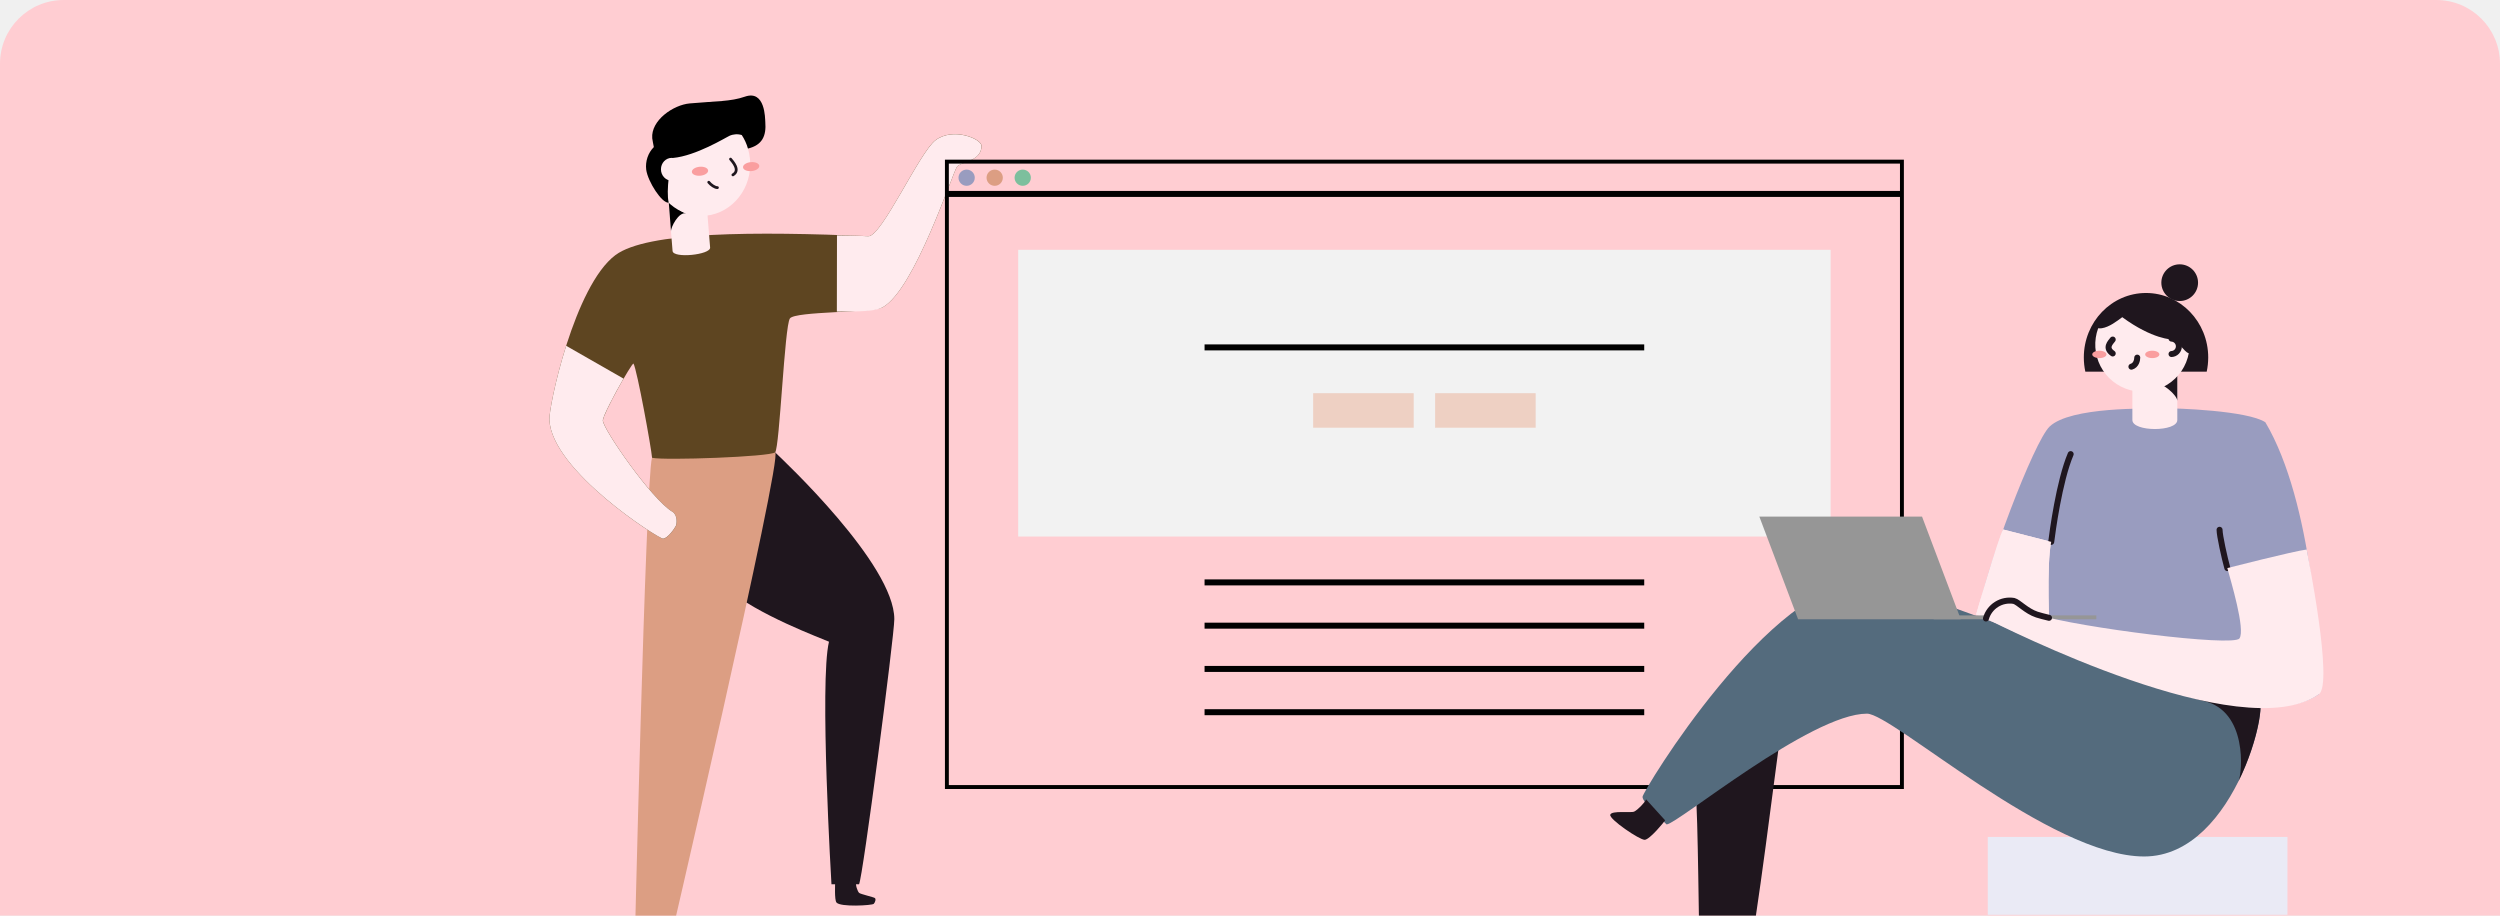
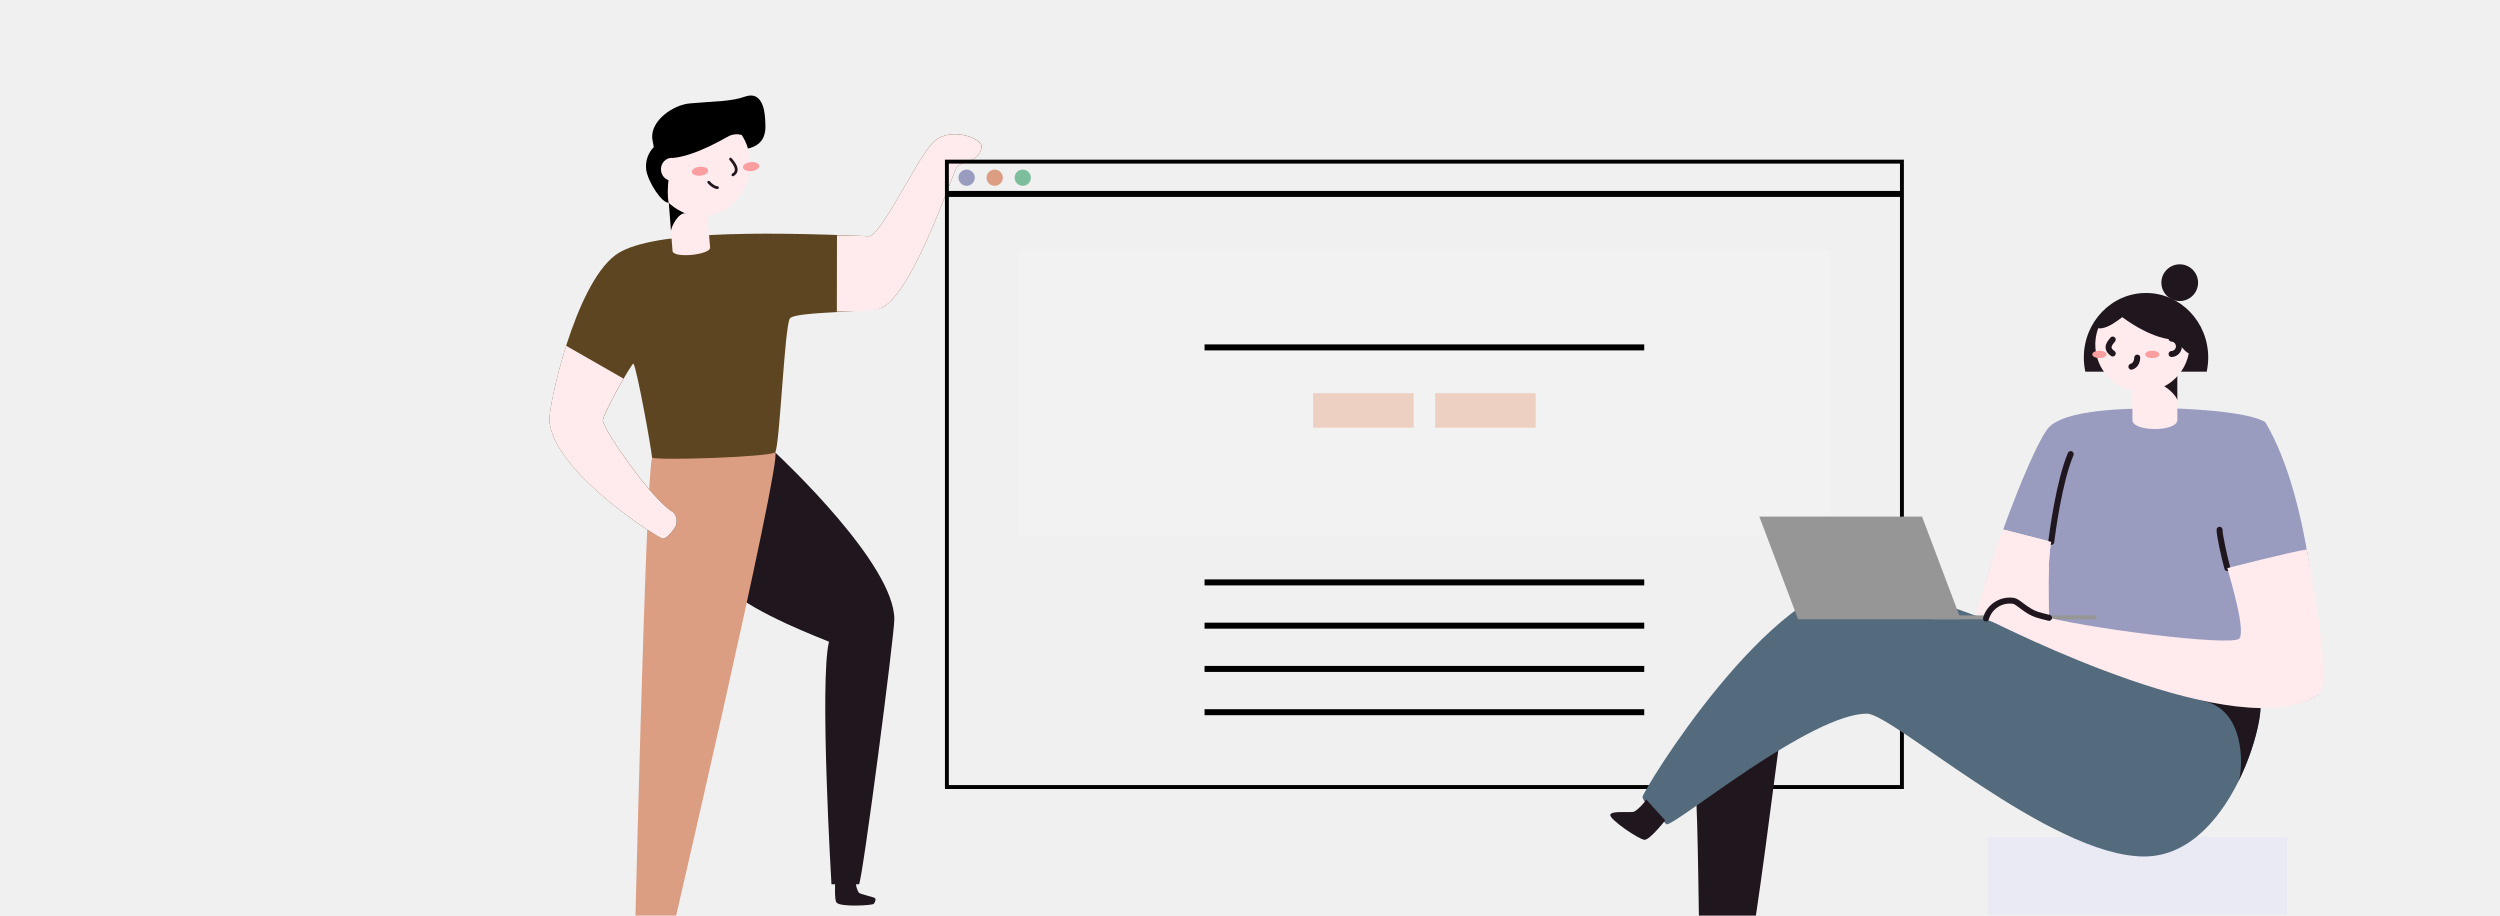
<svg xmlns="http://www.w3.org/2000/svg" width="314" height="115" viewBox="0 0 314 115" fill="none">
-   <g clip-path="url(#clip0_7013_221940)">
-     <path d="M0 8C0 3.582 3.582 0 8 0H306C310.418 0 314 3.582 314 8V115H0V8Z" fill="#FFCDD2" />
+   <g clip-path="url(#clip0_8997_281217)">
    <path d="M97.354 56.815C98.321 57.736 112.326 70.866 112.326 77.765C112.326 79.852 108.342 110.439 107.894 111.061H104.432C104.432 111.061 102.908 85.578 104.121 80.598C103.222 80.195 94.977 77.156 91.319 73.899C87.661 70.642 90.278 58.109 97.354 56.815Z" fill="#1F161E" />
-     <path d="M97.355 56.816C98.443 57.018 83.392 121.612 83.392 121.612H79.654C79.654 121.612 81.074 60.476 81.888 57.5C85.766 56.265 94.426 56.265 97.355 56.816Z" fill="#DC9E83" />
+     <path d="M97.356 56.816C98.445 57.018 83.394 121.612 83.394 121.612H79.656C79.656 121.612 81.076 60.476 81.89 57.5C85.767 56.265 94.428 56.265 97.356 56.816Z" fill="#DC9E83" />
    <path d="M77.296 32.041C81.285 29.065 94.931 29.065 109.07 29.661C110.742 29.733 115.486 19.109 117.508 17.598C119.736 15.935 123.284 17.437 123.284 18.321C123.284 20.252 120.755 20.298 120.219 20.922C119.683 21.546 114.898 36.408 110.857 38.597C109.551 39.306 99.889 39.071 99.214 39.995C98.539 40.919 97.921 56.241 97.357 56.81C96.793 57.379 83.436 57.851 81.899 57.501C81.814 56.31 80.016 46.433 79.565 45.659C79.317 45.636 75.722 52.012 75.725 52.816C75.725 53.876 81.875 62.753 84.453 64.273C85.121 64.665 85.023 65.78 84.901 66.052C84.779 66.323 83.858 67.664 83.284 67.664C82.709 67.664 69.304 59.148 69.001 52.731C68.921 50.996 72.156 35.888 77.296 32.041Z" fill="#5E4521" />
    <path d="M104.897 110.672C104.897 111.01 104.788 113.015 105.06 113.353C105.55 113.964 109.551 113.719 109.741 113.524C109.93 113.328 110.048 112.911 109.88 112.791C109.712 112.671 108.125 112.314 107.921 112.155C107.716 111.996 107.415 111.151 107.531 110.7" fill="#1F161E" />
-     <path d="M89.19 31.092C89.264 32 84.552 32.493 84.474 31.518L83.986 25.451L88.702 25.027L89.19 31.092Z" fill="#FFEBEE" />
-     <path d="M84.279 29.074C84.235 28.535 85.252 26.57 86.175 26.803C85.034 26.487 84.37 25.124 83.998 25.451L84.279 29.074Z" fill="black" />
-     <path d="M88.08 27.121C91.475 27.121 94.228 24.209 94.228 20.616C94.228 17.024 91.475 14.111 88.08 14.111C84.684 14.111 81.932 17.024 81.932 20.616C81.932 24.209 84.684 27.121 88.08 27.121Z" fill="#FFEBEE" />
+     <path d="M89.188 31.092C89.262 32 84.55 32.493 84.472 31.518L83.984 25.451L88.7 25.027L89.188 31.092Z" fill="#FFEBEE" />
+     <path d="M84.281 29.074C84.237 28.535 85.254 26.57 86.177 26.803C85.036 26.487 84.372 25.124 84 25.451L84.281 29.074Z" fill="black" />
+     <path d="M88.078 27.121C91.474 27.121 94.226 24.209 94.226 20.616C94.226 17.024 91.474 14.111 88.078 14.111C84.682 14.111 81.93 17.024 81.93 20.616C81.93 24.209 84.682 27.121 88.078 27.121Z" fill="#FFEBEE" />
    <path d="M94.39 21.49C94.954 21.439 95.391 21.146 95.366 20.835C95.341 20.525 94.863 20.314 94.299 20.365C93.735 20.416 93.298 20.709 93.323 21.019C93.348 21.33 93.825 21.54 94.39 21.49Z" fill="#FA9E9F" />
    <path d="M87.964 22.07C88.528 22.019 88.965 21.726 88.94 21.415C88.915 21.105 88.438 20.894 87.873 20.945C87.309 20.996 86.872 21.289 86.897 21.599C86.922 21.91 87.4 22.12 87.964 22.07Z" fill="#FA9E9F" />
-     <path d="M91.756 19.984C91.974 20.256 93.049 21.378 92.052 21.963" stroke="#1F161E" stroke-width="0.351" stroke-miterlimit="10" stroke-linecap="round" />
+     <path d="M91.758 19.984C91.975 20.256 93.051 21.378 92.054 21.963" stroke="#1F161E" stroke-width="0.351" stroke-miterlimit="10" stroke-linecap="round" />
    <path d="M90.108 23.564C89.801 23.58 89.296 23.23 89.019 22.889" stroke="#1F161E" stroke-width="0.351" stroke-miterlimit="10" stroke-linecap="round" />
-     <path d="M81.92 17.366C81.74 15.115 84.57 13.173 86.634 12.989C89.917 12.692 91.757 12.77 93.557 12.141C96.135 11.243 96.087 14.905 96.122 15.322C96.261 17.075 95.745 18.218 93.945 18.66C93.772 18.054 93.51 17.481 93.168 16.962C92.643 16.801 92.082 16.841 91.583 17.075C91.132 17.29 87.4 19.577 84.524 19.84C84.187 20.441 83.625 24.004 83.993 25.453C83.153 25.58 81.367 22.82 81.163 21.307C81.102 20.788 81.157 20.262 81.323 19.77C81.49 19.278 81.763 18.834 82.121 18.474C82.064 18.156 81.936 17.543 81.92 17.366Z" fill="black" />
+     <path d="M81.918 17.366C81.738 15.115 84.568 13.173 86.632 12.989C89.915 12.692 91.755 12.77 93.555 12.141C96.133 11.243 96.085 14.905 96.12 15.322C96.259 17.075 95.743 18.218 93.943 18.66C93.77 18.054 93.508 17.481 93.166 16.962C92.641 16.801 92.08 16.841 91.581 17.075C91.13 17.29 87.398 19.577 84.522 19.84C84.185 20.441 83.623 24.004 83.991 25.453C83.151 25.58 81.365 22.82 81.161 21.307C81.1 20.788 81.155 20.262 81.321 19.77C81.488 19.278 81.761 18.834 82.119 18.474C82.062 18.156 81.934 17.543 81.918 17.366Z" fill="black" />
    <path d="M84.37 22.694C85.118 22.694 85.724 22.052 85.724 21.261C85.724 20.47 85.118 19.828 84.37 19.828C83.622 19.828 83.016 20.47 83.016 21.261C83.016 22.052 83.622 22.694 84.37 22.694Z" fill="#FFEBEE" />
-     <path d="M84.442 64.271C81.864 62.751 75.716 53.873 75.713 52.814C75.713 52.298 77.188 49.494 78.313 47.553L71.111 43.432C69.722 47.808 68.962 51.881 69.004 52.731C69.304 59.148 82.698 67.65 83.273 67.65C83.847 67.65 84.768 66.321 84.89 66.038C85.012 65.755 85.112 64.663 84.442 64.271Z" fill="#FFEBEE" />
+     <path d="M84.44 64.271C81.862 62.751 75.714 53.873 75.712 52.814C75.712 52.298 77.186 49.494 78.311 47.553L71.109 43.432C69.72 47.808 68.96 51.881 69.002 52.731C69.302 59.148 82.696 67.65 83.271 67.65C83.845 67.65 84.766 66.321 84.888 66.038C85.01 65.755 85.11 64.663 84.44 64.271Z" fill="#FFEBEE" />
    <path d="M117.508 17.608C115.486 19.119 110.742 29.738 109.061 29.671C106.215 29.551 107.855 29.611 105.125 29.561L105.109 39.136C108.277 39.136 109.945 39.092 110.846 38.606C114.889 36.418 119.677 21.561 120.208 20.932C120.739 20.303 123.273 20.262 123.273 18.331C123.284 17.447 119.729 15.945 117.508 17.608Z" fill="#FFEBEE" />
-     <g clip-path="url(#clip1_7013_221940)">
+     <g clip-path="url(#clip1_8997_281217)">
      <path d="M239.013 20.168H118.797V98.982H239.013V20.168Z" stroke="black" stroke-width="0.753" stroke-miterlimit="10" />
      <path d="M118.797 24.357H239.013" stroke="black" stroke-width="0.753" stroke-miterlimit="10" />
      <path d="M229.925 31.379H127.883V67.389H229.925V31.379Z" fill="#F2F2F2" />
      <path d="M151.293 43.633H206.515" stroke="black" stroke-width="0.753" stroke-miterlimit="10" />
      <path d="M151.293 73.148H206.515" stroke="black" stroke-width="0.753" stroke-miterlimit="10" />
      <path d="M151.293 78.584H206.515" stroke="black" stroke-width="0.753" stroke-miterlimit="10" />
      <path d="M151.293 84.019H206.515" stroke="black" stroke-width="0.753" stroke-miterlimit="10" />
      <path d="M151.293 89.455H206.515" stroke="black" stroke-width="0.753" stroke-miterlimit="10" />
      <path d="M121.409 23.339C121.974 23.339 122.432 22.883 122.432 22.32C122.432 21.757 121.974 21.301 121.409 21.301C120.845 21.301 120.387 21.757 120.387 22.32C120.387 22.883 120.845 23.339 121.409 23.339Z" fill="#999CBF" />
      <path d="M124.933 23.339C125.498 23.339 125.955 22.883 125.955 22.32C125.955 21.757 125.498 21.301 124.933 21.301C124.368 21.301 123.91 21.757 123.91 22.32C123.91 22.883 124.368 23.339 124.933 23.339Z" fill="#DC9E83" />
-       <path d="M128.454 23.339C129.019 23.339 129.477 22.883 129.477 22.32C129.477 21.757 129.019 21.301 128.454 21.301C127.889 21.301 127.432 21.757 127.432 22.32C127.432 22.883 127.889 23.339 128.454 23.339Z" fill="#7DBF9D" />
-       <path d="M177.56 49.383H164.932V53.72H177.56V49.383Z" fill="#EED0C3" />
+       <path d="M128.456 23.339C129.021 23.339 129.479 22.883 129.479 22.32C129.479 21.757 129.021 21.301 128.456 21.301C127.891 21.301 127.434 21.757 127.434 22.32C127.434 22.883 127.891 23.339 128.456 23.339Z" fill="#7DBF9D" />
+       <path d="M177.558 49.383H164.93V53.72H177.558V49.383Z" fill="#EED0C3" />
      <path d="M192.878 49.383H180.25V53.72H192.878V49.383Z" fill="#EED0C3" />
    </g>
    <path d="M287.303 105.117H249.664V114.903H287.303V105.117Z" fill="#EAEAF5" />
    <path d="M223.539 92.859C223.357 93.944 220.262 118.749 219.761 119.159C219.26 119.569 213.937 120.479 213.481 119.795C213.39 118.71 213.264 101.413 212.982 99.866" fill="#1F161E" />
-     <path d="M283.407 87.684C285.553 86.625 281.079 107.574 269.302 107.574C257.526 107.574 237.703 89.635 234.494 89.635C227.409 89.635 210.637 103.547 209.322 103.547C208.315 102.54 206.302 100.778 206.302 100.085C206.302 99.393 222.359 72.961 234.374 72.961C239.033 72.957 278.561 90.078 283.407 87.684Z" fill="#546B7D" />
-     <path d="M276.781 88.04C274.427 87.506 271.497 86.124 268.904 84.709C275.959 87.013 281.74 88.509 283.408 87.684C284.545 87.124 283.825 92.731 281.152 98.132C281.636 97.086 282.326 89.296 276.781 88.04Z" fill="#1F161E" />
-     <path d="M271.591 51.289C269.735 51.339 260.077 51.055 257.429 53.577C255.466 55.445 249.359 71.533 248.418 77.181C252.519 79.264 282.1 93.43 291.255 87.2C291.457 82.359 290.517 63.127 284.53 53.038C282.341 51.58 273.374 51.242 271.591 51.289Z" fill="#999CBF" />
-     <path d="M267.827 46.685H273.469V52.751C273.469 54.27 267.827 54.257 267.827 52.751V46.685Z" fill="#FFEBEE" />
-     <path d="M273.469 50.342C273.469 49.669 271.605 47.979 270.453 48.037C270.424 47.304 273.085 46.219 273.085 46.219L273.469 47.254V50.342Z" fill="#1F161E" />
+     <path d="M283.411 87.684C285.557 86.625 281.082 107.574 269.306 107.574C257.53 107.574 237.707 89.635 234.498 89.635C227.413 89.635 210.641 103.547 209.326 103.547C208.319 102.54 206.306 100.778 206.306 100.085C206.306 99.393 222.363 72.961 234.378 72.961C239.037 72.957 278.565 90.078 283.411 87.684Z" fill="#546B7D" />
+     <path d="M276.783 88.04C274.429 87.506 271.499 86.124 268.906 84.709C275.961 87.013 281.742 88.509 283.41 87.684C284.547 87.124 283.827 92.731 281.154 98.132C281.637 97.086 282.328 89.296 276.783 88.04Z" fill="#1F161E" />
+     <path d="M271.593 51.289C269.737 51.339 260.079 51.055 257.431 53.577C255.468 55.445 249.361 71.533 248.42 77.181C252.521 79.264 282.102 93.43 291.257 87.2C291.459 82.359 290.519 63.127 284.532 53.038C282.343 51.58 273.376 51.242 271.593 51.289Z" fill="#999CBF" />
+     <path d="M267.831 46.685H273.473V52.751C273.473 54.27 267.831 54.257 267.831 52.751V46.685Z" fill="#FFEBEE" />
+     <path d="M273.473 50.342C273.473 49.669 271.609 47.979 270.456 48.037C270.428 47.304 273.089 46.219 273.089 46.219L273.473 47.254V50.342Z" fill="#1F161E" />
    <path d="M261.919 46.685C261.792 46.099 261.728 45.501 261.728 44.901C261.728 40.427 265.224 36.799 269.54 36.799C273.856 36.799 277.352 40.427 277.352 44.901C277.351 45.501 277.287 46.099 277.161 46.685H261.919Z" fill="#1F161E" />
-     <path d="M263.977 41.229C264.934 41.083 265.889 40.331 266.555 39.838C270.353 42.62 272.785 42.659 273.048 42.659C273.31 42.659 274.38 44.195 274.873 44.369L274.916 44.343C274.768 45.15 274.455 45.919 273.995 46.598C273.534 47.278 272.938 47.855 272.243 48.292C271.548 48.73 270.77 49.017 269.958 49.138C269.146 49.258 268.318 49.209 267.526 48.992C266.734 48.776 265.996 48.397 265.358 47.88C264.72 47.363 264.197 46.719 263.821 45.989C263.445 45.259 263.226 44.459 263.175 43.639C263.125 42.82 263.246 41.999 263.53 41.229C263.679 41.247 263.829 41.247 263.977 41.229Z" fill="#FFEBEE" />
-     <path d="M273.77 37.808C272.497 37.808 271.465 36.776 271.465 35.504C271.465 34.231 272.497 33.199 273.77 33.199C275.042 33.199 276.074 34.231 276.074 35.504C276.074 36.776 275.042 37.808 273.77 37.808Z" fill="#1F161E" />
-     <path d="M272.744 42.529C272.993 42.541 273.228 42.648 273.4 42.829C273.572 43.009 273.668 43.249 273.668 43.498C273.668 43.748 273.572 43.987 273.4 44.168C273.228 44.348 272.993 44.455 272.744 44.467" stroke="#1F161E" stroke-width="0.753" stroke-miterlimit="10" stroke-linecap="round" />
-     <path d="M265.357 42.647C265.073 43.026 264.342 43.69 265.357 44.395" stroke="#1F161E" stroke-width="0.753" stroke-miterlimit="10" stroke-linecap="round" />
+     <path d="M263.979 41.229C264.936 41.083 265.891 40.331 266.557 39.838C270.355 42.62 272.787 42.659 273.05 42.659C273.312 42.659 274.382 44.195 274.875 44.369L274.918 44.343C274.77 45.15 274.457 45.919 273.997 46.598C273.536 47.278 272.94 47.855 272.245 48.292C271.55 48.73 270.772 49.017 269.96 49.138C269.148 49.258 268.32 49.209 267.528 48.992C266.736 48.776 265.998 48.397 265.36 47.88C264.722 47.363 264.199 46.719 263.823 45.989C263.447 45.259 263.228 44.459 263.177 43.639C263.127 42.82 263.248 41.999 263.532 41.229C263.681 41.247 263.831 41.247 263.979 41.229Z" fill="#FFEBEE" />
+     <path d="M273.774 37.808C272.501 37.808 271.469 36.776 271.469 35.504C271.469 34.231 272.501 33.199 273.774 33.199C275.046 33.199 276.078 34.231 276.078 35.504C276.078 36.776 275.046 37.808 273.774 37.808Z" fill="#1F161E" />
+     <path d="M272.748 42.529C272.997 42.541 273.232 42.648 273.404 42.829C273.576 43.009 273.672 43.249 273.672 43.498C273.672 43.748 273.576 43.987 273.404 44.168C273.232 44.348 272.997 44.455 272.748 44.467" stroke="#1F161E" stroke-width="0.753" stroke-miterlimit="10" stroke-linecap="round" />
+     <path d="M265.359 42.647C265.075 43.026 264.344 43.69 265.359 44.395" stroke="#1F161E" stroke-width="0.753" stroke-miterlimit="10" stroke-linecap="round" />
    <path d="M268.438 44.918C268.438 45.202 268.316 45.881 267.706 46.057" stroke="#1F161E" stroke-width="0.753" stroke-miterlimit="10" stroke-linecap="round" />
-     <path d="M270.327 44.978C269.833 44.978 269.433 44.77 269.433 44.513C269.433 44.257 269.833 44.049 270.327 44.049C270.82 44.049 271.221 44.257 271.221 44.513C271.221 44.77 270.82 44.978 270.327 44.978Z" fill="#FA9E9F" />
-     <path d="M263.68 44.978C263.186 44.978 262.786 44.77 262.786 44.513C262.786 44.257 263.186 44.049 263.68 44.049C264.174 44.049 264.574 44.257 264.574 44.513C264.574 44.77 264.174 44.978 263.68 44.978Z" fill="#FA9E9F" />
+     <path d="M270.329 44.978C269.835 44.978 269.435 44.77 269.435 44.513C269.435 44.257 269.835 44.049 270.329 44.049C270.822 44.049 271.223 44.257 271.223 44.513C271.223 44.77 270.822 44.978 270.329 44.978Z" fill="#FA9E9F" />
+     <path d="M263.684 44.978C263.19 44.978 262.79 44.77 262.79 44.513C262.79 44.257 263.19 44.049 263.684 44.049C264.178 44.049 264.578 44.257 264.578 44.513C264.578 44.77 264.178 44.978 263.684 44.978Z" fill="#FA9E9F" />
    <path d="M257.633 68.057L251.602 66.506C251.023 67.484 248.202 77.171 248.202 77.171L257.511 81.094C257.39 79.259 257.023 70.87 257.633 68.057Z" fill="#FFEBEE" />
    <path d="M278.777 66.541C278.777 67.27 279.392 70.046 279.754 71.35" stroke="#1F161E" stroke-width="0.753" stroke-miterlimit="10" stroke-linecap="round" />
-     <path d="M257.633 68.058C257.778 66.91 258.629 60.442 260.076 57.037" stroke="#1F161E" stroke-width="0.753" stroke-miterlimit="10" stroke-linecap="round" />
+     <path d="M257.635 68.058C257.78 66.91 258.631 60.442 260.078 57.037" stroke="#1F161E" stroke-width="0.753" stroke-miterlimit="10" stroke-linecap="round" />
    <path d="M257.633 68.057L251.602 66.506C251.023 67.484 248.202 77.171 248.202 77.171L257.511 81.094C257.39 79.259 257.023 70.87 257.633 68.057Z" fill="#FFEBEE" />
-     <path d="M209.143 103.035C209.008 103.241 207.211 105.455 206.576 105.481C205.94 105.507 202.079 102.89 202.249 102.328C202.418 101.766 204.84 102.13 205.256 101.935C205.673 101.74 206.599 100.811 206.747 100.396" fill="#1F161E" />
+     <path d="M209.145 103.035C209.01 103.241 207.213 105.455 206.577 105.481C205.942 105.507 202.081 102.89 202.251 102.328C202.42 101.766 204.841 102.13 205.258 101.935C205.675 101.74 206.601 100.811 206.749 100.396" fill="#1F161E" />
    <path d="M225.839 77.778H246.273L241.408 64.887H220.974L225.839 77.778Z" fill="#969696" />
    <path d="M242.866 77.293H263.301V77.779H242.866V77.293Z" fill="#969696" />
-     <path d="M279.753 71.35C280.146 72.824 282.062 79.108 281.272 80.189C280.482 81.269 261.039 78.813 255.834 77.194C254.508 76.76 253.525 75.621 252.937 75.475C252.184 75.348 251.41 75.503 250.764 75.911C250.118 76.318 249.644 76.95 249.434 77.684C251.513 78.691 281.528 94.016 291.254 87.195C293.092 85.887 289.865 69.829 289.72 69.018C288.077 69.222 279.753 71.35 279.753 71.35Z" fill="#FFEBEE" />
-     <path d="M257.355 77.597C256.77 77.459 256.257 77.324 255.836 77.194C254.511 76.76 253.528 75.621 252.94 75.475C252.186 75.348 251.412 75.502 250.765 75.91C250.119 76.318 249.645 76.949 249.435 77.684" stroke="#1F161E" stroke-width="0.753" stroke-miterlimit="10" stroke-linecap="round" />
+     <path d="M279.755 71.35C280.148 72.824 282.064 79.108 281.274 80.189C280.484 81.269 261.041 78.813 255.836 77.194C254.51 76.76 253.527 75.621 252.939 75.475C252.185 75.348 251.412 75.503 250.766 75.911C250.12 76.318 249.646 76.95 249.436 77.684C251.515 78.691 281.53 94.016 291.256 87.195C293.094 85.887 289.867 69.829 289.722 69.018C288.079 69.222 279.755 71.35 279.755 71.35Z" fill="#FFEBEE" />
+     <path d="M257.359 77.597C256.773 77.459 256.261 77.324 255.84 77.194C254.515 76.76 253.532 75.621 252.944 75.475C252.19 75.348 251.416 75.502 250.769 75.91C250.122 76.318 249.649 76.949 249.439 77.684" stroke="#1F161E" stroke-width="0.753" stroke-miterlimit="10" stroke-linecap="round" />
  </g>
  <defs>
-     <clipPath id="clip0_7013_221940">
+     <clipPath id="clip0_8997_281217">
      <path d="M0 8C0 3.582 3.582 0 8 0H306C310.418 0 314 3.582 314 8V115H0V8Z" fill="white" />
    </clipPath>
-     <clipPath id="clip1_7013_221940">
+     <clipPath id="clip1_8997_281217">
      <rect width="120.443" height="79.041" fill="white" transform="translate(118.684 20.0547)" />
    </clipPath>
  </defs>
</svg>
